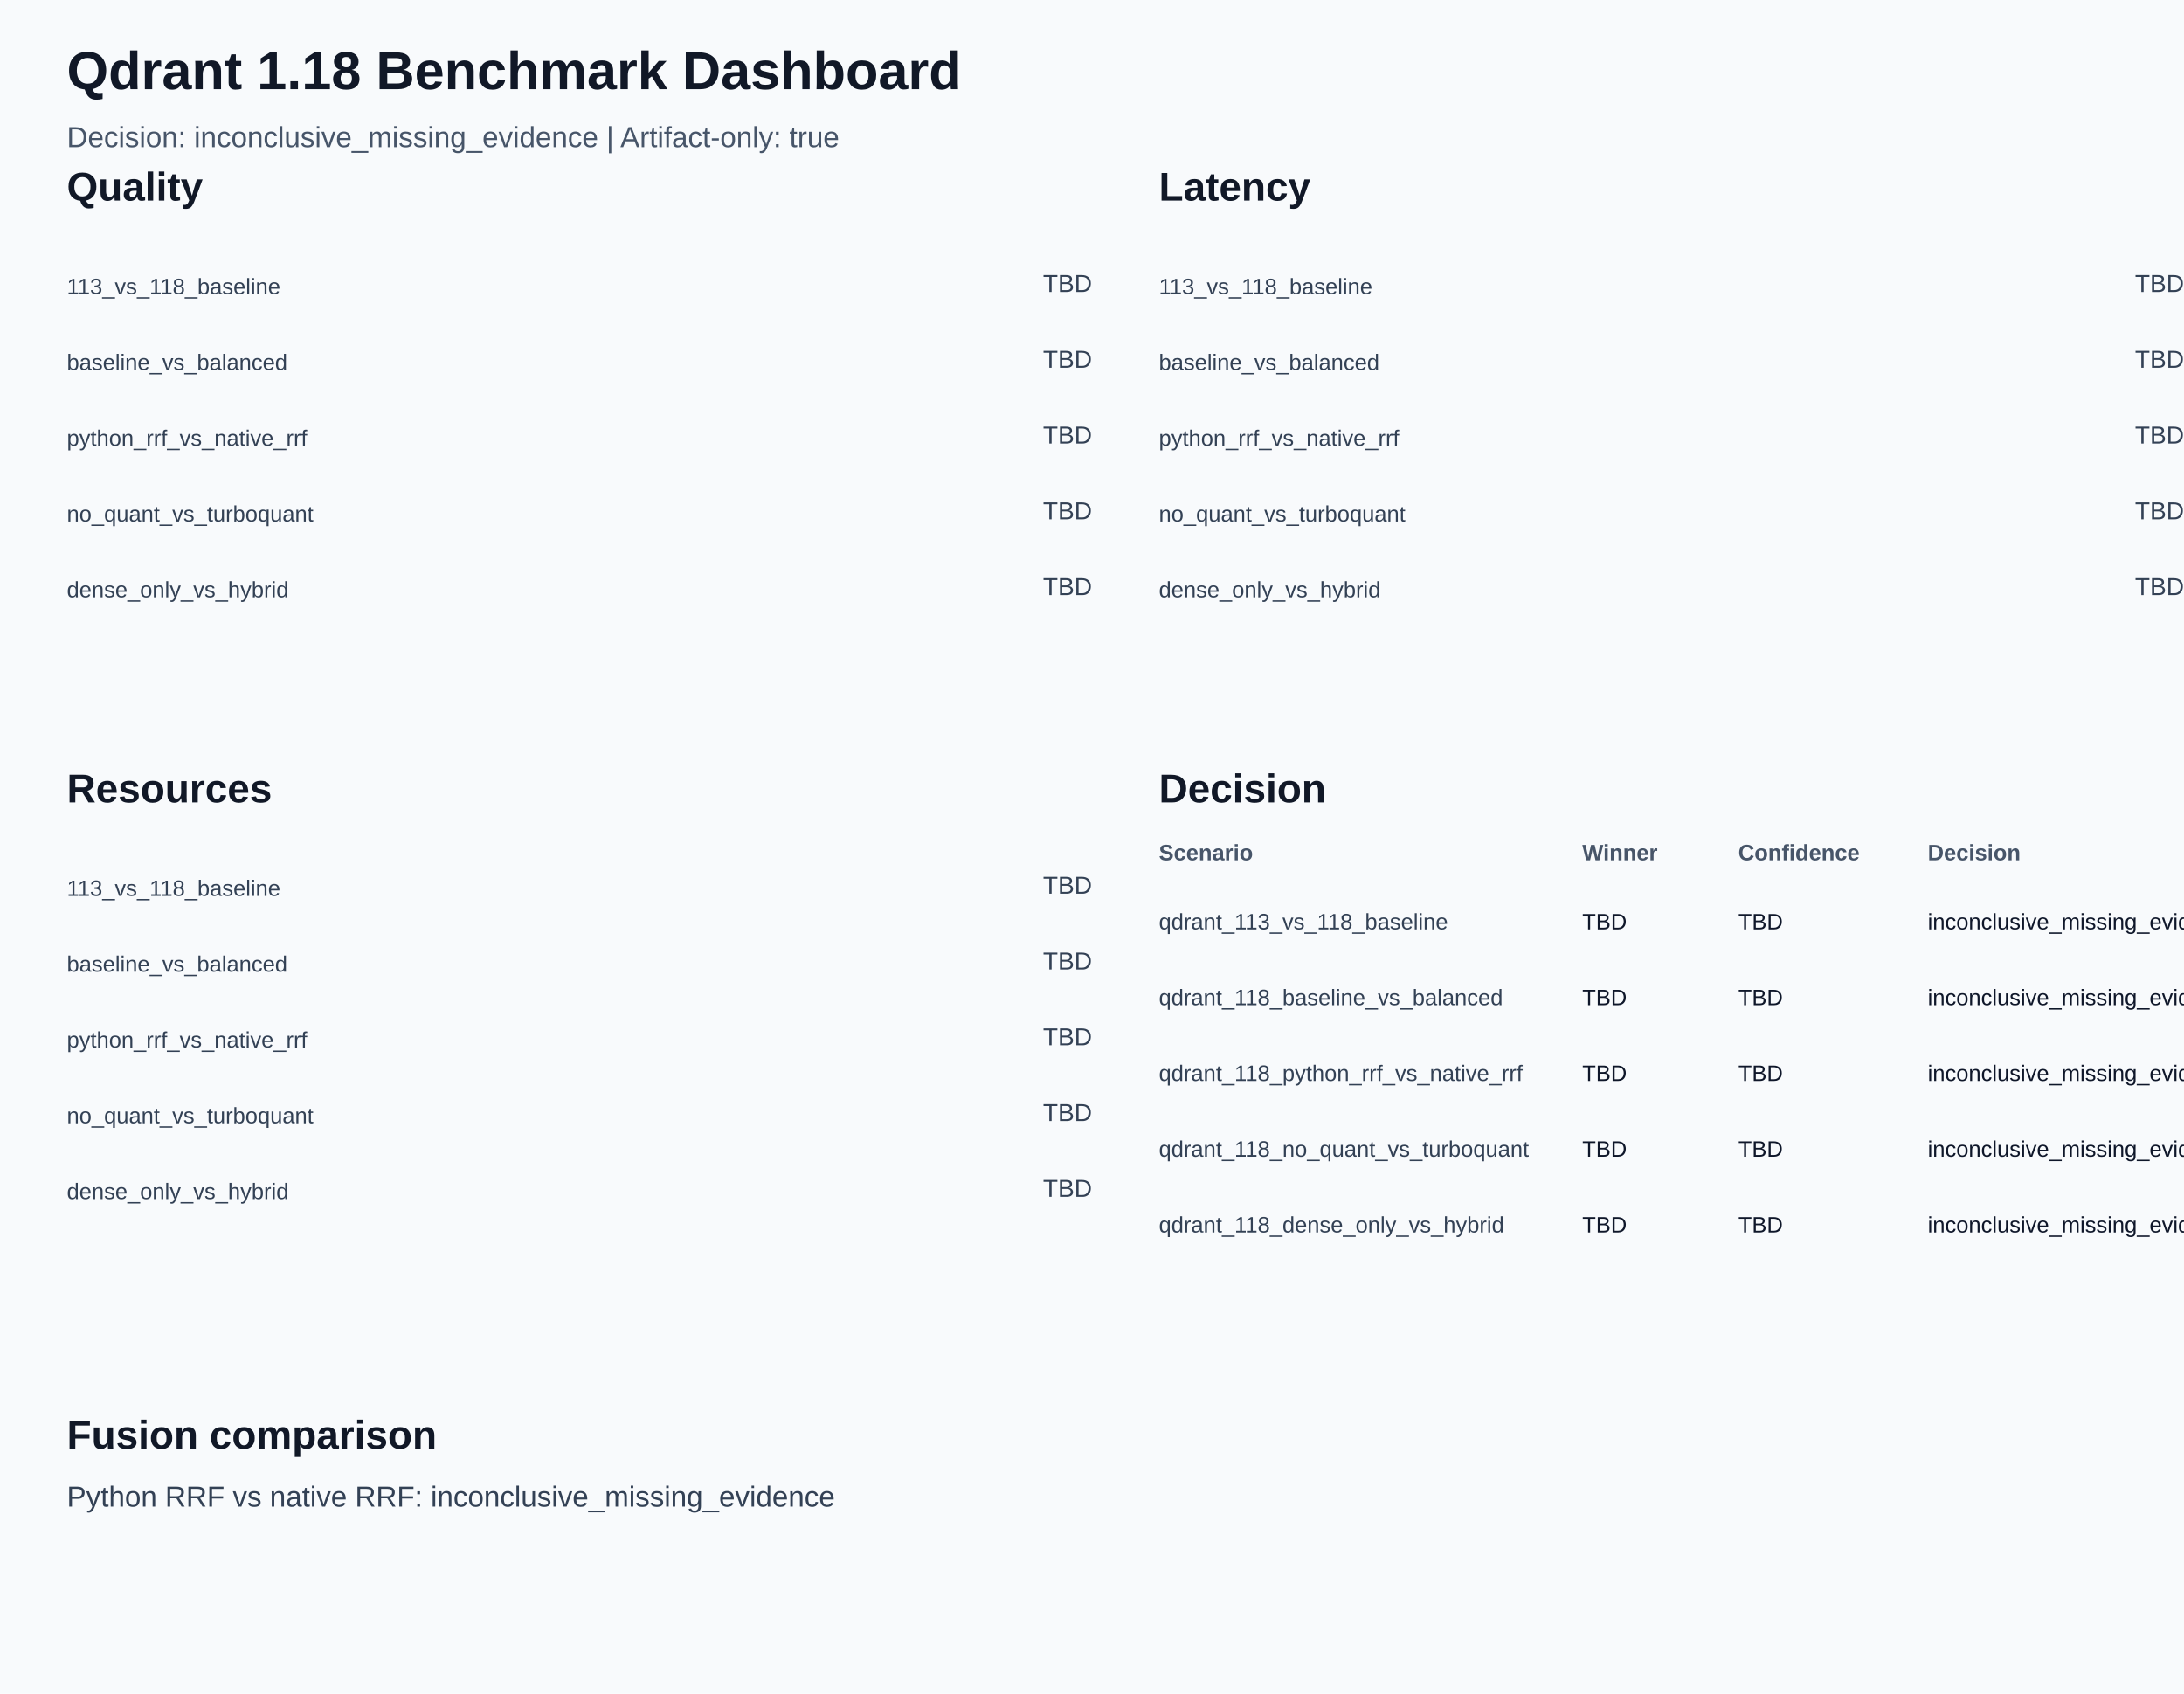
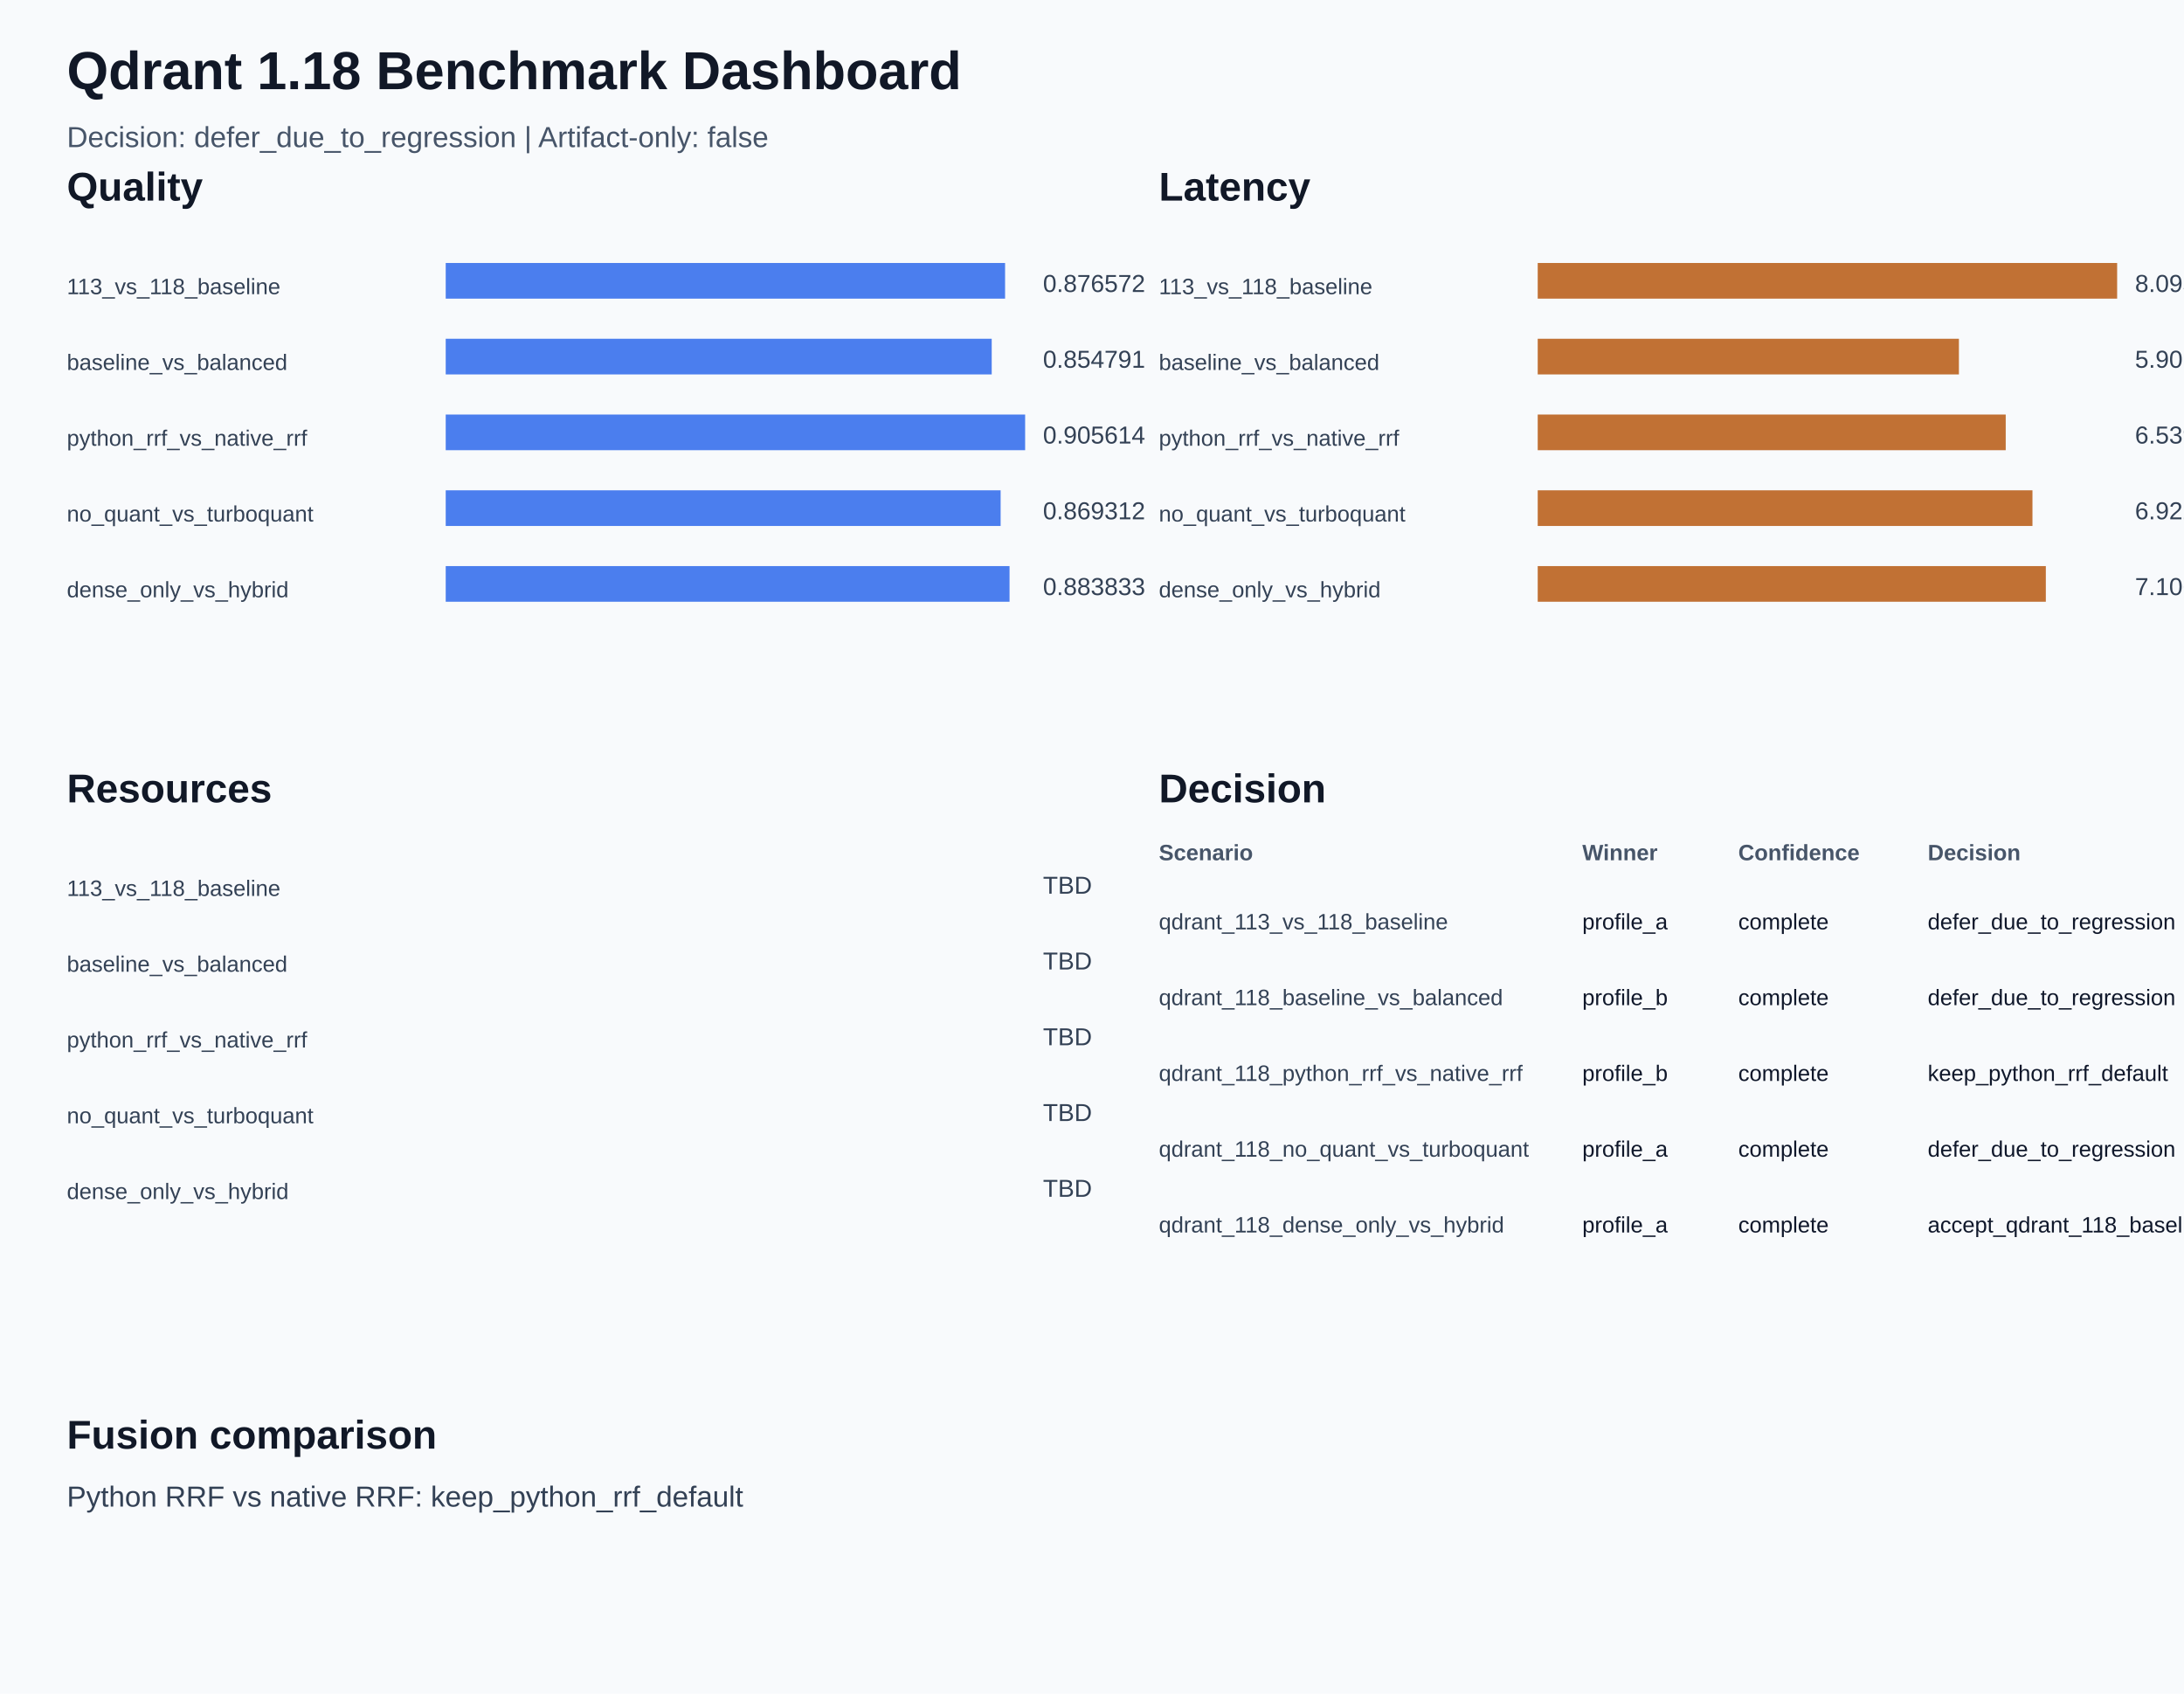
<svg xmlns="http://www.w3.org/2000/svg" width="980" height="760" viewBox="0 0 980 760" role="img" aria-label="Qdrant 1.18 benchmark dashboard">
  <rect width="100%" height="100%" fill="#f8fafc" />
  <text x="30" y="40" font-family="Arial, sans-serif" font-size="24" font-weight="700" fill="#111827">Qdrant 1.18 Benchmark Dashboard</text>
-   <text x="30" y="66" font-family="Arial, sans-serif" font-size="13" fill="#475569">Decision: inconclusive_missing_evidence | Artifact-only: true</text>
+   <text x="30" y="66" font-family="Arial, sans-serif" font-size="13" fill="#475569">Decision: defer_due_to_regression | Artifact-only: false</text>
  <text x="30" y="90" font-family="Arial, sans-serif" font-size="18" font-weight="700" fill="#111827">Quality</text>
  <text x="30" y="132" font-family="Arial, sans-serif" font-size="10" fill="#334155">113_vs_118_baseline</text>
-   <rect x="200" y="118" width="0" height="16" fill="#2563eb" opacity="0.82" />
-   <text x="468" y="131" font-family="Arial, sans-serif" font-size="11" fill="#334155">TBD</text>
+   <rect x="200" y="118" width="251" height="16" fill="#2563eb" opacity="0.82" />
+   <text x="468" y="131" font-family="Arial, sans-serif" font-size="11" fill="#334155">0.876572</text>
  <text x="30" y="166" font-family="Arial, sans-serif" font-size="10" fill="#334155">baseline_vs_balanced</text>
-   <rect x="200" y="152" width="0" height="16" fill="#2563eb" opacity="0.82" />
-   <text x="468" y="165" font-family="Arial, sans-serif" font-size="11" fill="#334155">TBD</text>
+   <rect x="200" y="152" width="245" height="16" fill="#2563eb" opacity="0.82" />
+   <text x="468" y="165" font-family="Arial, sans-serif" font-size="11" fill="#334155">0.854791</text>
  <text x="30" y="200" font-family="Arial, sans-serif" font-size="10" fill="#334155">python_rrf_vs_native_rrf</text>
-   <rect x="200" y="186" width="0" height="16" fill="#2563eb" opacity="0.82" />
-   <text x="468" y="199" font-family="Arial, sans-serif" font-size="11" fill="#334155">TBD</text>
+   <rect x="200" y="186" width="260" height="16" fill="#2563eb" opacity="0.82" />
+   <text x="468" y="199" font-family="Arial, sans-serif" font-size="11" fill="#334155">0.905614</text>
  <text x="30" y="234" font-family="Arial, sans-serif" font-size="10" fill="#334155">no_quant_vs_turboquant</text>
-   <rect x="200" y="220" width="0" height="16" fill="#2563eb" opacity="0.82" />
-   <text x="468" y="233" font-family="Arial, sans-serif" font-size="11" fill="#334155">TBD</text>
+   <rect x="200" y="220" width="249" height="16" fill="#2563eb" opacity="0.82" />
+   <text x="468" y="233" font-family="Arial, sans-serif" font-size="11" fill="#334155">0.869312</text>
  <text x="30" y="268" font-family="Arial, sans-serif" font-size="10" fill="#334155">dense_only_vs_hybrid</text>
-   <rect x="200" y="254" width="0" height="16" fill="#2563eb" opacity="0.82" />
-   <text x="468" y="267" font-family="Arial, sans-serif" font-size="11" fill="#334155">TBD</text>
+   <rect x="200" y="254" width="253" height="16" fill="#2563eb" opacity="0.82" />
+   <text x="468" y="267" font-family="Arial, sans-serif" font-size="11" fill="#334155">0.883833</text>
  <text x="520" y="90" font-family="Arial, sans-serif" font-size="18" font-weight="700" fill="#111827">Latency</text>
  <text x="520" y="132" font-family="Arial, sans-serif" font-size="10" fill="#334155">113_vs_118_baseline</text>
-   <rect x="690" y="118" width="0" height="16" fill="#b45309" opacity="0.82" />
-   <text x="958" y="131" font-family="Arial, sans-serif" font-size="11" fill="#334155">TBD</text>
+   <rect x="690" y="118" width="260" height="16" fill="#b45309" opacity="0.82" />
+   <text x="958" y="131" font-family="Arial, sans-serif" font-size="11" fill="#334155">8.095316</text>
  <text x="520" y="166" font-family="Arial, sans-serif" font-size="10" fill="#334155">baseline_vs_balanced</text>
-   <rect x="690" y="152" width="0" height="16" fill="#b45309" opacity="0.82" />
-   <text x="958" y="165" font-family="Arial, sans-serif" font-size="11" fill="#334155">TBD</text>
+   <rect x="690" y="152" width="189" height="16" fill="#b45309" opacity="0.82" />
+   <text x="958" y="165" font-family="Arial, sans-serif" font-size="11" fill="#334155">5.901849</text>
  <text x="520" y="200" font-family="Arial, sans-serif" font-size="10" fill="#334155">python_rrf_vs_native_rrf</text>
-   <rect x="690" y="186" width="0" height="16" fill="#b45309" opacity="0.82" />
-   <text x="958" y="199" font-family="Arial, sans-serif" font-size="11" fill="#334155">TBD</text>
+   <rect x="690" y="186" width="210" height="16" fill="#b45309" opacity="0.82" />
+   <text x="958" y="199" font-family="Arial, sans-serif" font-size="11" fill="#334155">6.539881</text>
  <text x="520" y="234" font-family="Arial, sans-serif" font-size="10" fill="#334155">no_quant_vs_turboquant</text>
-   <rect x="690" y="220" width="0" height="16" fill="#b45309" opacity="0.82" />
-   <text x="958" y="233" font-family="Arial, sans-serif" font-size="11" fill="#334155">TBD</text>
+   <rect x="690" y="220" width="222" height="16" fill="#b45309" opacity="0.82" />
+   <text x="958" y="233" font-family="Arial, sans-serif" font-size="11" fill="#334155">6.922471</text>
  <text x="520" y="268" font-family="Arial, sans-serif" font-size="10" fill="#334155">dense_only_vs_hybrid</text>
-   <rect x="690" y="254" width="0" height="16" fill="#b45309" opacity="0.82" />
-   <text x="958" y="267" font-family="Arial, sans-serif" font-size="11" fill="#334155">TBD</text>
+   <rect x="690" y="254" width="228" height="16" fill="#b45309" opacity="0.82" />
+   <text x="958" y="267" font-family="Arial, sans-serif" font-size="11" fill="#334155">7.106454</text>
  <text x="30" y="360" font-family="Arial, sans-serif" font-size="18" font-weight="700" fill="#111827">Resources</text>
  <text x="30" y="402" font-family="Arial, sans-serif" font-size="10" fill="#334155">113_vs_118_baseline</text>
  <rect x="200" y="388" width="0" height="16" fill="#15803d" opacity="0.82" />
  <text x="468" y="401" font-family="Arial, sans-serif" font-size="11" fill="#334155">TBD</text>
  <text x="30" y="436" font-family="Arial, sans-serif" font-size="10" fill="#334155">baseline_vs_balanced</text>
  <rect x="200" y="422" width="0" height="16" fill="#15803d" opacity="0.82" />
  <text x="468" y="435" font-family="Arial, sans-serif" font-size="11" fill="#334155">TBD</text>
  <text x="30" y="470" font-family="Arial, sans-serif" font-size="10" fill="#334155">python_rrf_vs_native_rrf</text>
  <rect x="200" y="456" width="0" height="16" fill="#15803d" opacity="0.82" />
  <text x="468" y="469" font-family="Arial, sans-serif" font-size="11" fill="#334155">TBD</text>
  <text x="30" y="504" font-family="Arial, sans-serif" font-size="10" fill="#334155">no_quant_vs_turboquant</text>
  <rect x="200" y="490" width="0" height="16" fill="#15803d" opacity="0.82" />
  <text x="468" y="503" font-family="Arial, sans-serif" font-size="11" fill="#334155">TBD</text>
  <text x="30" y="538" font-family="Arial, sans-serif" font-size="10" fill="#334155">dense_only_vs_hybrid</text>
  <rect x="200" y="524" width="0" height="16" fill="#15803d" opacity="0.82" />
  <text x="468" y="537" font-family="Arial, sans-serif" font-size="11" fill="#334155">TBD</text>
  <text x="520" y="360" font-family="Arial, sans-serif" font-size="18" font-weight="700" fill="#111827">Decision</text>
  <text x="520" y="386" font-family="Arial, sans-serif" font-size="10" font-weight="700" fill="#475569">Scenario</text>
  <text x="710" y="386" font-family="Arial, sans-serif" font-size="10" font-weight="700" fill="#475569">Winner</text>
  <text x="780" y="386" font-family="Arial, sans-serif" font-size="10" font-weight="700" fill="#475569">Confidence</text>
  <text x="865" y="386" font-family="Arial, sans-serif" font-size="10" font-weight="700" fill="#475569">Decision</text>
  <text x="520" y="417" font-family="Arial, sans-serif" font-size="10" fill="#334155">qdrant_113_vs_118_baseline</text>
-   <text x="710" y="417" font-family="Arial, sans-serif" font-size="10" fill="#0f172a">TBD</text>
-   <text x="780" y="417" font-family="Arial, sans-serif" font-size="10" fill="#0f172a">TBD</text>
-   <text x="865" y="417" font-family="Arial, sans-serif" font-size="10" fill="#0f172a">inconclusive_missing_evidenc</text>
+   <text x="710" y="417" font-family="Arial, sans-serif" font-size="10" fill="#0f172a">profile_a</text>
+   <text x="780" y="417" font-family="Arial, sans-serif" font-size="10" fill="#0f172a">complete</text>
+   <text x="865" y="417" font-family="Arial, sans-serif" font-size="10" fill="#0f172a">defer_due_to_regression</text>
  <text x="520" y="451" font-family="Arial, sans-serif" font-size="10" fill="#334155">qdrant_118_baseline_vs_balanced</text>
-   <text x="710" y="451" font-family="Arial, sans-serif" font-size="10" fill="#0f172a">TBD</text>
-   <text x="780" y="451" font-family="Arial, sans-serif" font-size="10" fill="#0f172a">TBD</text>
-   <text x="865" y="451" font-family="Arial, sans-serif" font-size="10" fill="#0f172a">inconclusive_missing_evidenc</text>
+   <text x="710" y="451" font-family="Arial, sans-serif" font-size="10" fill="#0f172a">profile_b</text>
+   <text x="780" y="451" font-family="Arial, sans-serif" font-size="10" fill="#0f172a">complete</text>
+   <text x="865" y="451" font-family="Arial, sans-serif" font-size="10" fill="#0f172a">defer_due_to_regression</text>
  <text x="520" y="485" font-family="Arial, sans-serif" font-size="10" fill="#334155">qdrant_118_python_rrf_vs_native_rrf</text>
-   <text x="710" y="485" font-family="Arial, sans-serif" font-size="10" fill="#0f172a">TBD</text>
-   <text x="780" y="485" font-family="Arial, sans-serif" font-size="10" fill="#0f172a">TBD</text>
-   <text x="865" y="485" font-family="Arial, sans-serif" font-size="10" fill="#0f172a">inconclusive_missing_evidenc</text>
+   <text x="710" y="485" font-family="Arial, sans-serif" font-size="10" fill="#0f172a">profile_b</text>
+   <text x="780" y="485" font-family="Arial, sans-serif" font-size="10" fill="#0f172a">complete</text>
+   <text x="865" y="485" font-family="Arial, sans-serif" font-size="10" fill="#0f172a">keep_python_rrf_default</text>
  <text x="520" y="519" font-family="Arial, sans-serif" font-size="10" fill="#334155">qdrant_118_no_quant_vs_turboquant</text>
-   <text x="710" y="519" font-family="Arial, sans-serif" font-size="10" fill="#0f172a">TBD</text>
-   <text x="780" y="519" font-family="Arial, sans-serif" font-size="10" fill="#0f172a">TBD</text>
-   <text x="865" y="519" font-family="Arial, sans-serif" font-size="10" fill="#0f172a">inconclusive_missing_evidenc</text>
+   <text x="710" y="519" font-family="Arial, sans-serif" font-size="10" fill="#0f172a">profile_a</text>
+   <text x="780" y="519" font-family="Arial, sans-serif" font-size="10" fill="#0f172a">complete</text>
+   <text x="865" y="519" font-family="Arial, sans-serif" font-size="10" fill="#0f172a">defer_due_to_regression</text>
  <text x="520" y="553" font-family="Arial, sans-serif" font-size="10" fill="#334155">qdrant_118_dense_only_vs_hybrid</text>
-   <text x="710" y="553" font-family="Arial, sans-serif" font-size="10" fill="#0f172a">TBD</text>
-   <text x="780" y="553" font-family="Arial, sans-serif" font-size="10" fill="#0f172a">TBD</text>
-   <text x="865" y="553" font-family="Arial, sans-serif" font-size="10" fill="#0f172a">inconclusive_missing_evidenc</text>
+   <text x="710" y="553" font-family="Arial, sans-serif" font-size="10" fill="#0f172a">profile_a</text>
+   <text x="780" y="553" font-family="Arial, sans-serif" font-size="10" fill="#0f172a">complete</text>
+   <text x="865" y="553" font-family="Arial, sans-serif" font-size="10" fill="#0f172a">accept_qdrant_118_baseline</text>
  <text x="30" y="650" font-family="Arial, sans-serif" font-size="18" font-weight="700" fill="#111827">Fusion comparison</text>
-   <text x="30" y="676" font-family="Arial, sans-serif" font-size="13" fill="#334155">Python RRF vs native RRF: inconclusive_missing_evidence</text>
+   <text x="30" y="676" font-family="Arial, sans-serif" font-size="13" fill="#334155">Python RRF vs native RRF: keep_python_rrf_default</text>
</svg>
